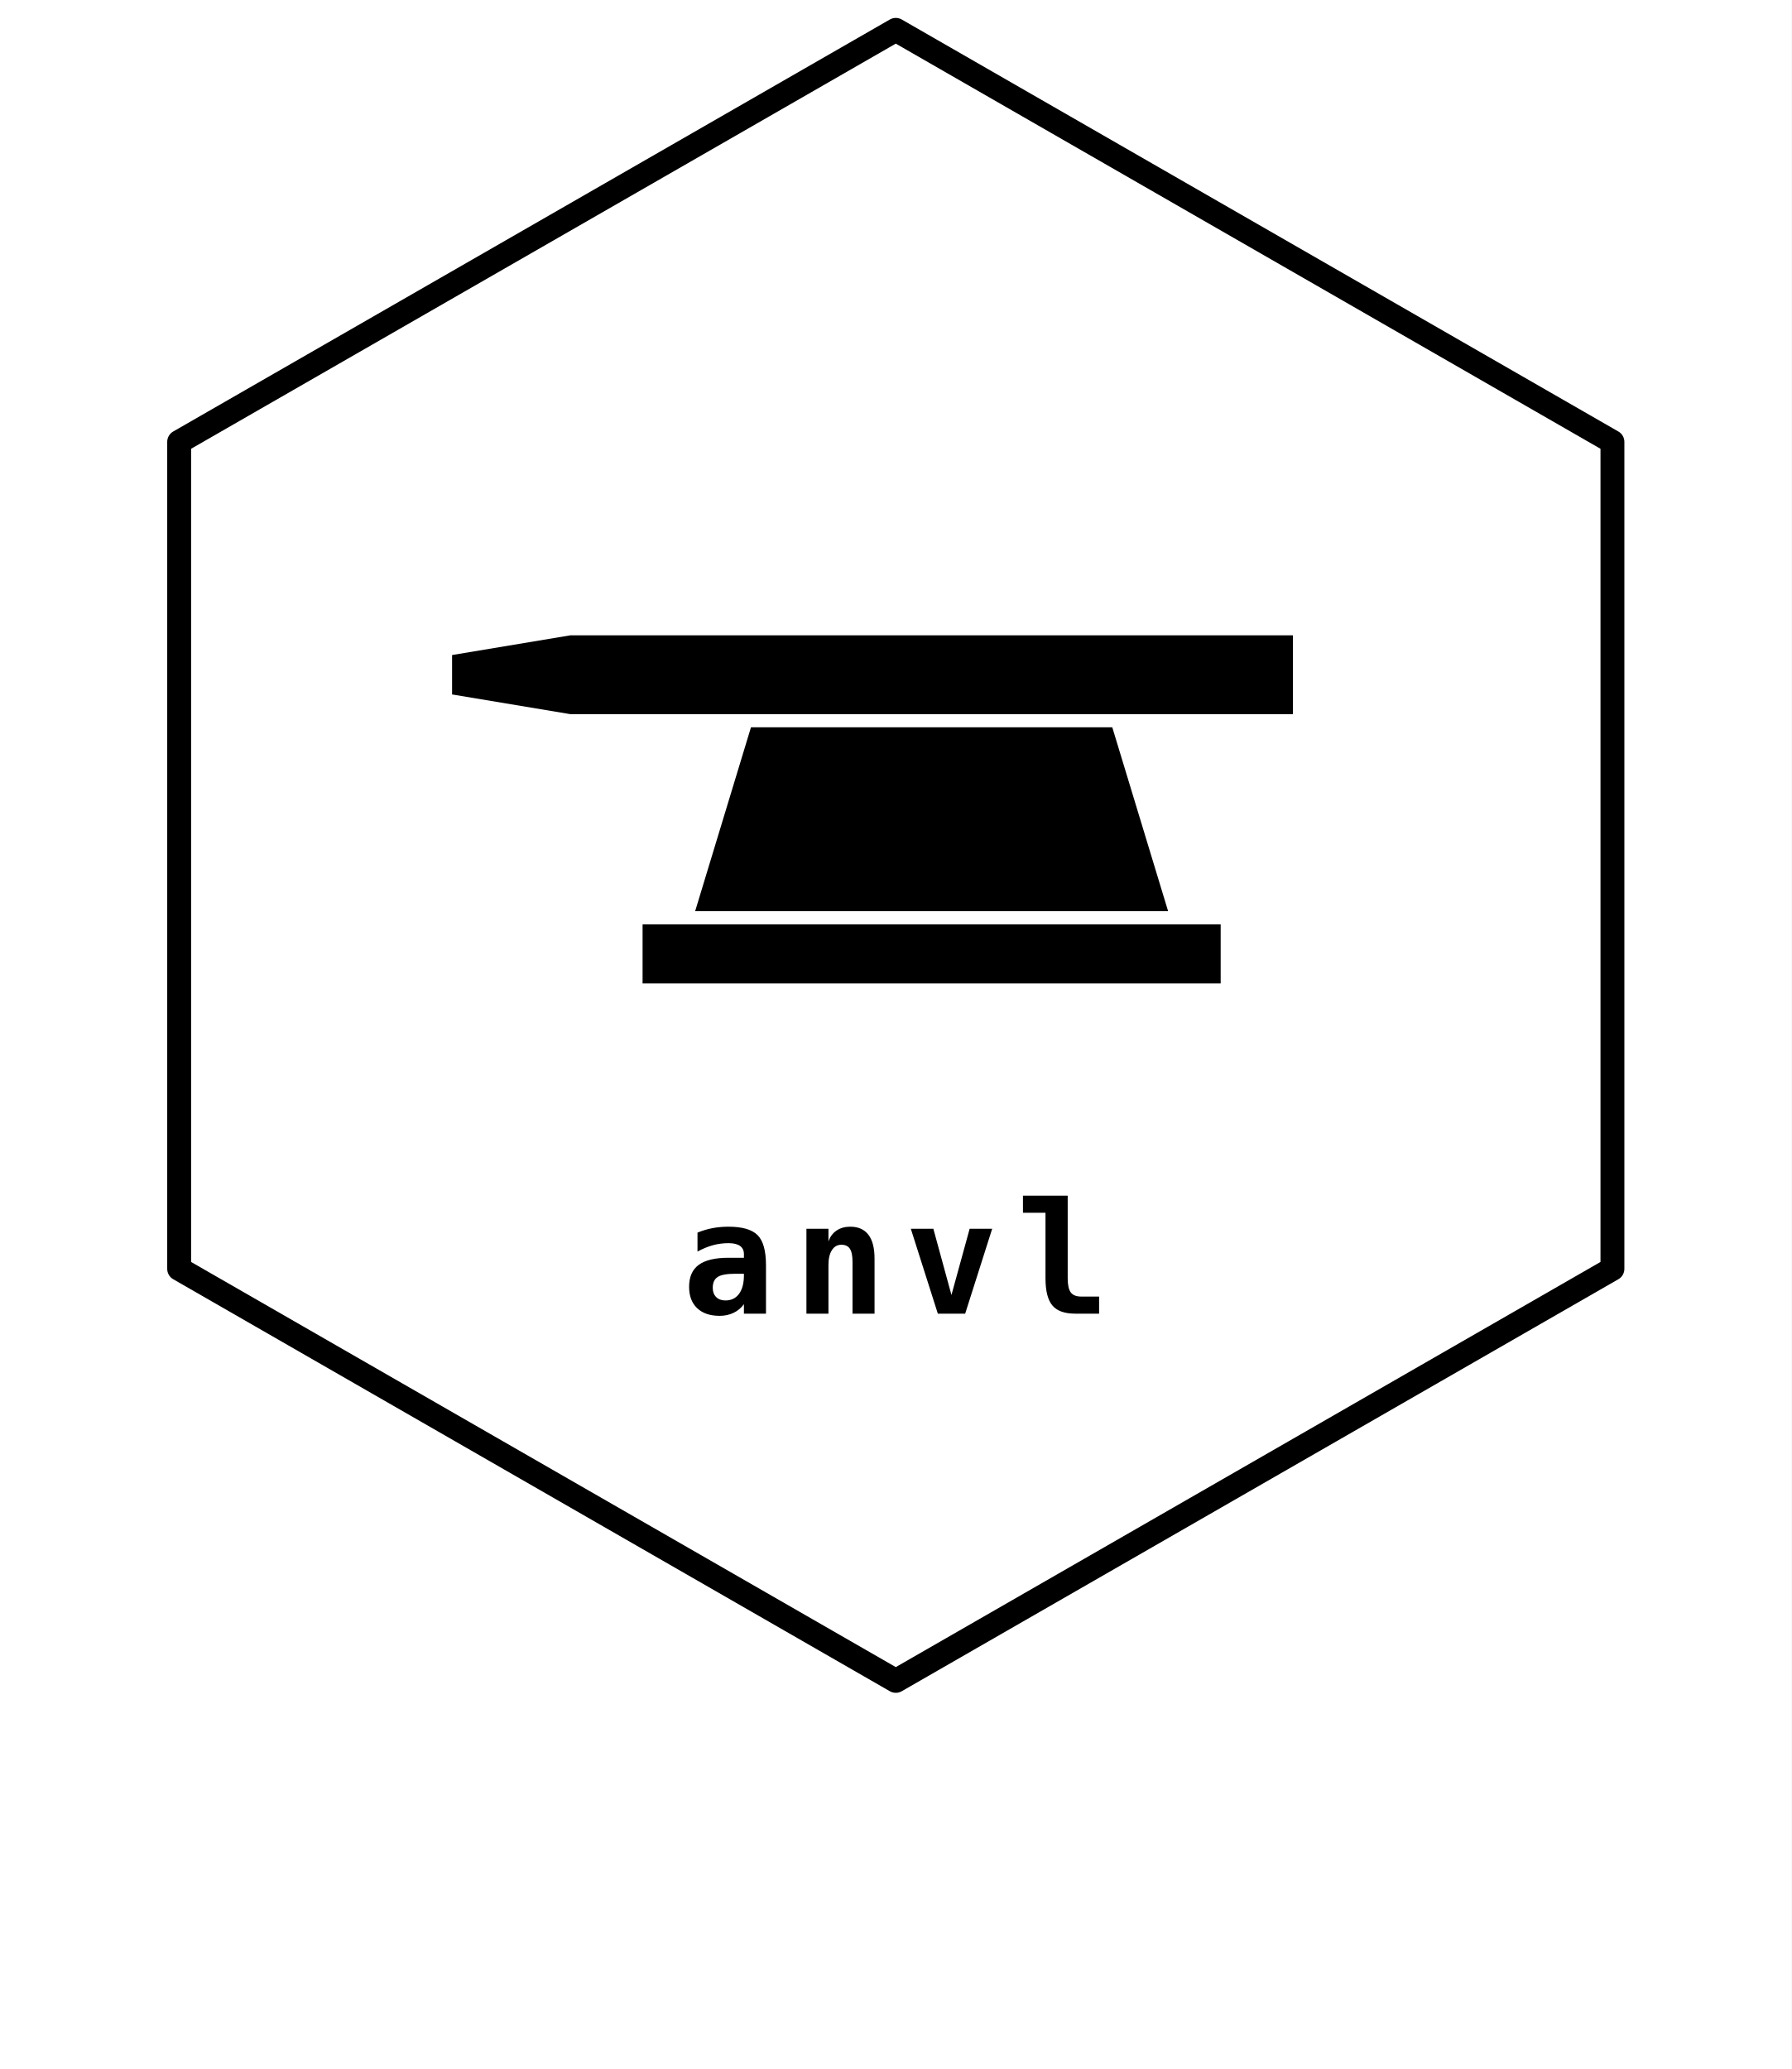
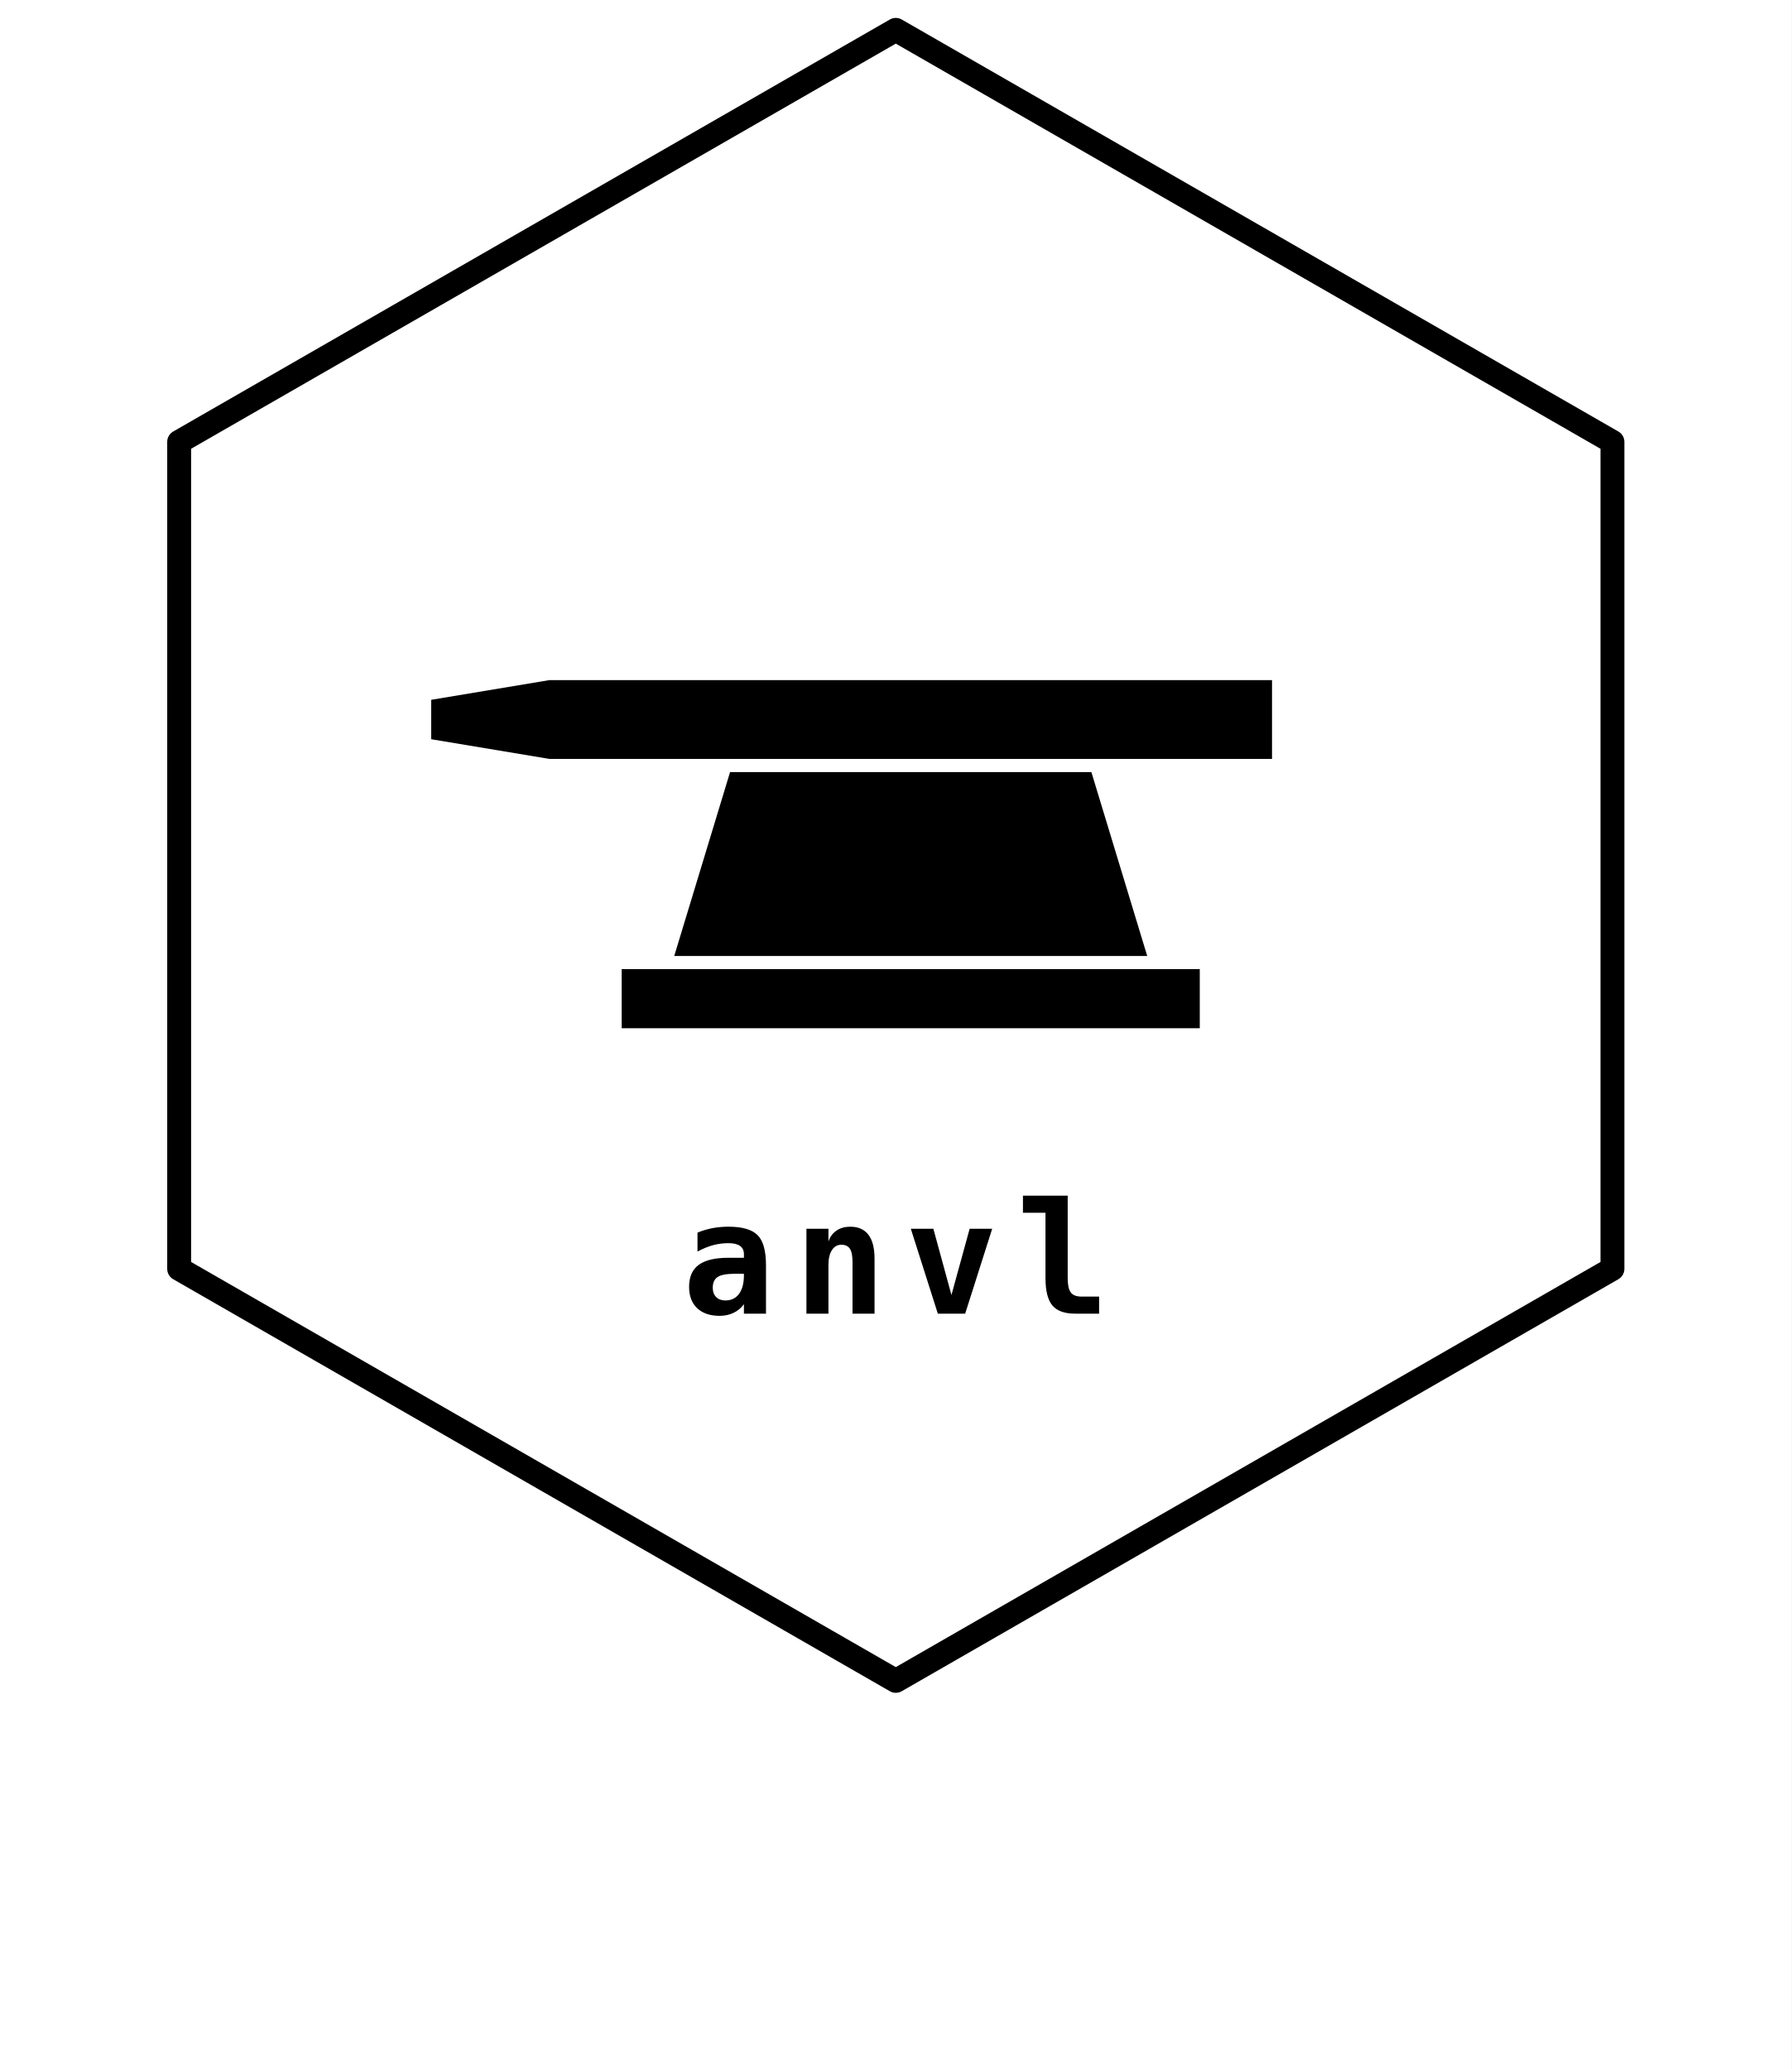
<svg xmlns="http://www.w3.org/2000/svg" width="600" height="693" viewBox="0 0 600 693">
  <rect width="600" height="693" fill="#ffffff" />
  <polygon points="300,10 540,148 540,425 300,563 60,425 60,148" fill="#ffffff" stroke="#000000" stroke-width="8" stroke-linejoin="round" />
-   <g transform="translate(312,248) scale(1.1)" fill="#000000">
+   <g transform="translate(305,263) scale(1.1)" fill="#000000">
    <path d="M-110,-32 L110,-32 L110,-8 L-110,-8 L-146,-14 L-146,-26 Z" />
    <path d="M-55,-4 L55,-4 L72,52 L-72,52 Z" />
    <rect x="-88" y="56" width="176" height="18" />
  </g>
  <text x="300" y="440" text-anchor="middle" font-family="'JetBrains Mono','Fira Code','SF Mono','Cascadia Code','DejaVu Sans Mono',monospace" font-size="52" font-weight="700" letter-spacing="6" fill="#000000">anvl</text>
</svg>
